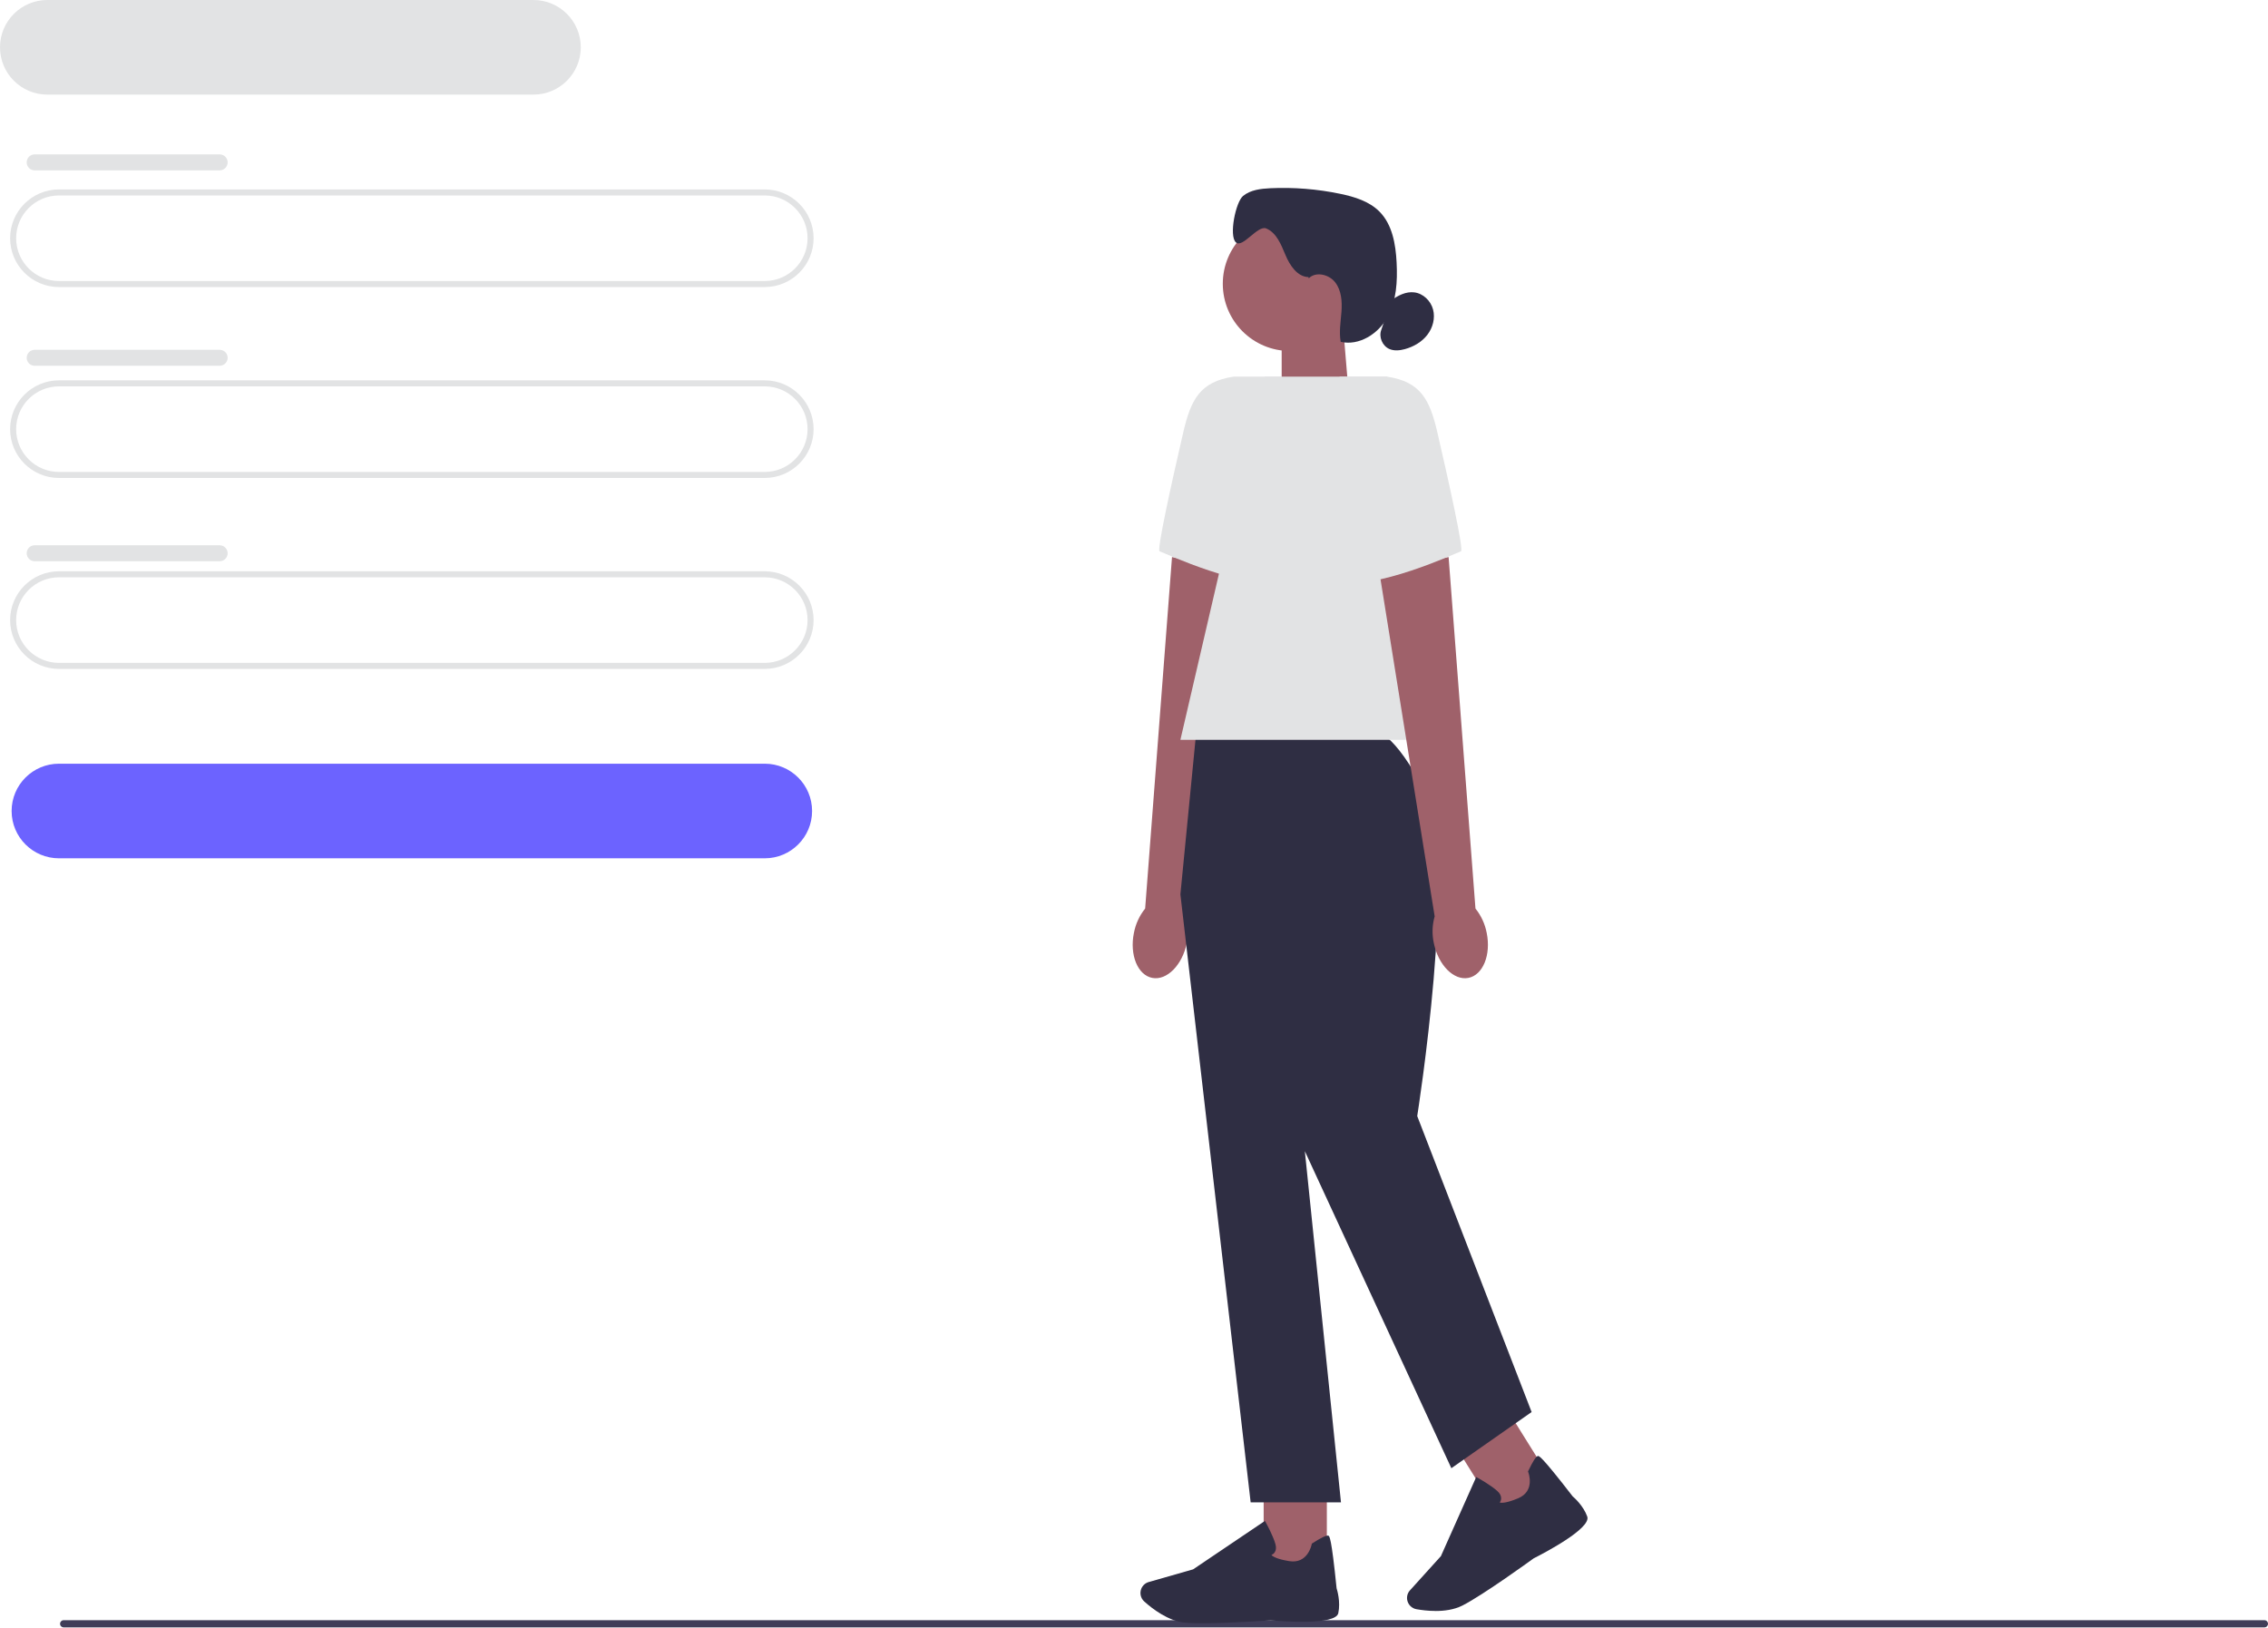
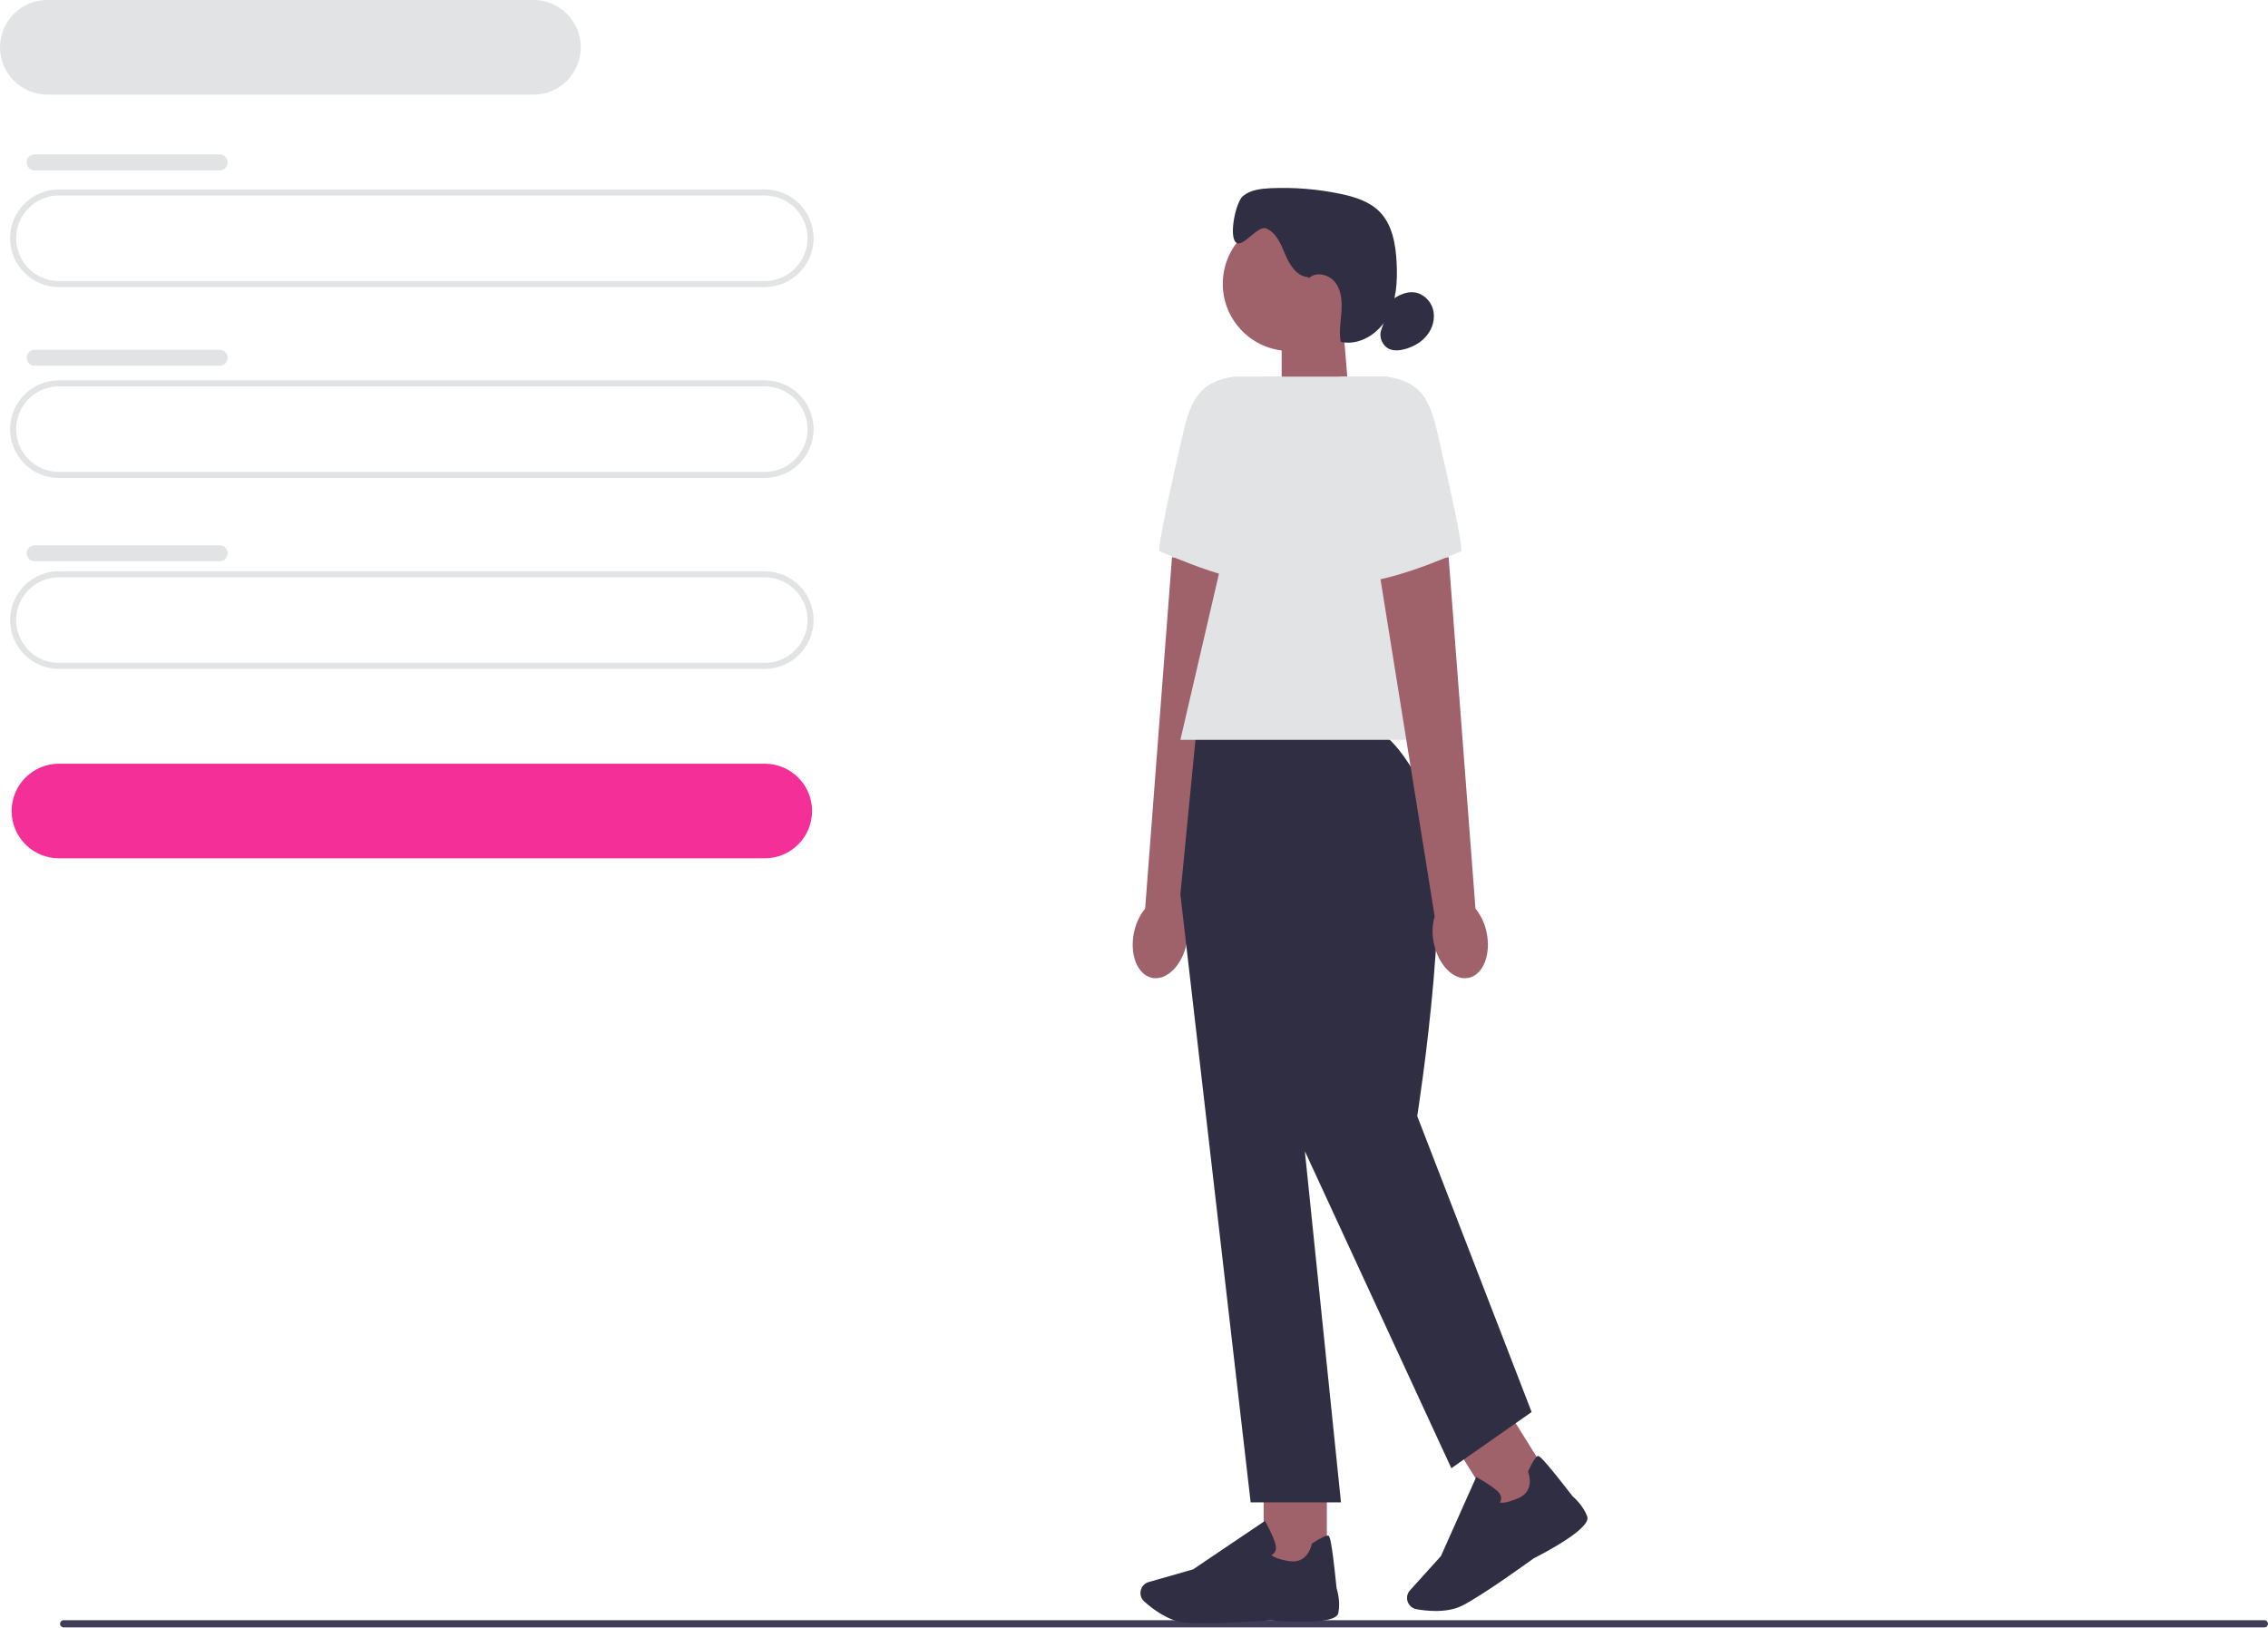
<svg xmlns="http://www.w3.org/2000/svg" width="751.57" height="539.42" viewBox="0 0 751.57 539.42" role="img" artist="Katerina Limpitsouni" source="https://undraw.co/">
  <path d="m19.9,538.23c0,.66.53,1.19,1.19,1.19h729.29c.66,0,1.19-.53,1.19-1.19s-.53-1.19-1.19-1.19H21.09c-.66,0-1.19.53-1.19,1.19Z" fill="#3f3d58" />
  <path d="m253.43,95.15H19.53c-8.92,0-16.18-7.26-16.18-16.18s7.26-16.18,16.18-16.18h233.9c8.92,0,16.18,7.26,16.18,16.18s-7.26,16.18-16.18,16.18ZM19.53,64.79c-7.82,0-14.18,6.36-14.18,14.18s6.36,14.18,14.18,14.18h233.9c7.82,0,14.18-6.36,14.18-14.18s-6.36-14.18-14.18-14.18H19.53Z" fill="#e2e3e4" />
-   <path d="m253.43,284.5H19.53c-8.65,0-15.68-7.03-15.68-15.68s7.03-15.68,15.68-15.68h233.9c8.65,0,15.68,7.03,15.68,15.68s-7.03,15.68-15.68,15.68Z" fill="#6c63ff" />
+   <path d="m253.43,284.5H19.53c-8.65,0-15.68-7.03-15.68-15.68s7.03-15.68,15.68-15.68h233.9c8.65,0,15.68,7.03,15.68,15.68s-7.03,15.68-15.68,15.68Z" fill="#f43098" />
  <path d="m176.78,31.36H15.68C7.03,31.36,0,24.33,0,15.68S7.03,0,15.68,0h161.1c8.65,0,15.68,7.03,15.68,15.68s-7.03,15.68-15.68,15.68Z" fill="#e2e3e4" />
  <path d="m253.43,158.43H19.53c-8.92,0-16.18-7.26-16.18-16.18s7.26-16.18,16.18-16.18h233.9c8.92,0,16.18,7.26,16.18,16.18s-7.26,16.18-16.18,16.18Zm-233.9-30.36c-7.82,0-14.18,6.36-14.18,14.18s6.36,14.18,14.18,14.18h233.9c7.82,0,14.18-6.36,14.18-14.18s-6.36-14.18-14.18-14.18H19.53Z" fill="#e2e3e4" />
  <path d="m253.43,221.72H19.53c-8.92,0-16.18-7.26-16.18-16.18s7.26-16.18,16.18-16.18h233.9c8.92,0,16.18,7.26,16.18,16.18s-7.26,16.18-16.18,16.18Zm-233.9-30.36c-7.82,0-14.18,6.36-14.18,14.18s6.36,14.18,14.18,14.18h233.9c7.82,0,14.18-6.36,14.18-14.18s-6.36-14.18-14.18-14.18H19.53Z" fill="#e2e3e4" />
  <path d="m11.49,51.17h61.3c1.46,0,2.65,1.18,2.65,2.65h0c0,1.46-1.19,2.65-2.65,2.65H11.49c-1.46,0-2.65-1.18-2.65-2.65h0c0-1.46,1.19-2.65,2.65-2.65Z" fill="#e2e3e4" />
  <path d="m11.49,115.95h61.3c1.46,0,2.65,1.18,2.65,2.64h0c0,1.46-1.19,2.65-2.65,2.65H11.49c-1.46,0-2.65-1.18-2.65-2.64h0c0-1.46,1.19-2.65,2.65-2.65Z" fill="#e2e3e4" />
  <path d="m11.49,180.74h61.3c1.46,0,2.65,1.18,2.65,2.65h0c0,1.46-1.19,2.64-2.65,2.64H11.49c-1.46,0-2.65-1.18-2.65-2.65h0c0-1.46,1.19-2.64,2.65-2.64Z" fill="#e2e3e4" />
  <g>
    <polygon points="447.08 132.26 424.72 139.62 424.72 107.43 445.01 107.43 447.08 132.26" fill="#9f616a" />
    <circle cx="427.49" cy="94.06" r="22.28" fill="#9f616a" />
    <path d="m433.61,91.85c-3.73-.11-6.18-3.88-7.63-7.32s-2.94-7.39-6.4-8.81c-2.83-1.16-7.82,6.69-10.05,4.6-2.33-2.18-.06-13.37,2.41-15.38,2.47-2.01,5.85-2.4,9.03-2.55,7.76-.36,15.57.27,23.18,1.86,4.71.98,9.55,2.46,12.95,5.86,4.3,4.32,5.4,10.83,5.71,16.92.32,6.23-.04,12.75-3.07,18.2s-9.37,9.47-15.45,8.08c-.61-3.3.01-6.69.25-10.05.23-3.35-.01-6.97-2.06-9.64-2.04-2.67-6.42-3.73-8.8-1.36" fill="#2f2e43" />
    <path d="m461.02,99.57c2.23-1.63,4.9-3,7.64-2.66,2.96.36,5.47,2.8,6.23,5.69s-.09,6.07-1.93,8.43c-1.83,2.36-4.56,3.92-7.44,4.7-1.67.45-3.5.64-5.09-.04-2.34-1.01-3.61-4-2.69-6.38" fill="#2f2e43" />
    <g>
-       <path id="uuid-00bc58e7-734f-4d7c-a085-03c0cd267642-37" d="m375.76,309.2c-1.49,7.32,1.24,14.01,6.08,14.94s9.97-4.26,11.45-11.58c.63-2.92.53-5.94-.29-8.82l18.43-114.75-23.05-4.34-8.9,116.5c-1.89,2.36-3.16,5.12-3.72,8.06h0Z" fill="#9f616a" />
+       <path id="uuid-00bc58e7-734f-4d7c-a085-03c0cd267642-67" d="m375.76,309.2c-1.49,7.32,1.24,14.01,6.08,14.94s9.97-4.26,11.45-11.58c.63-2.92.53-5.94-.29-8.82l18.43-114.75-23.05-4.34-8.9,116.5c-1.89,2.36-3.16,5.12-3.72,8.06h0Z" fill="#9f616a" />
      <path d="m424.48,124.85h-15.73c-11.12,1.69-14.14,7.62-16.67,18.58-3.86,16.72-8.79,38.98-7.81,39.31,1.57.52,28.35,13.12,42,10.24l-1.79-68.13h0Z" fill="#e2e3e4" />
    </g>
    <rect x="418.75" y="490.36" width="20.94" height="29.71" fill="#9f616a" />
    <path d="m398.36,538.05c-2.2,0-4.16-.05-5.64-.19-5.56-.51-10.87-4.62-13.54-7.02-1.2-1.08-1.58-2.8-.96-4.28h0c.45-1.06,1.34-1.86,2.45-2.17l14.7-4.2,23.8-16.06.27.48c.1.18,2.44,4.39,3.22,7.23.3,1.08.22,1.98-.23,2.68-.31.48-.75.76-1.1.92.43.45,1.78,1.37,5.94,2.03,6.07.96,7.35-5.33,7.4-5.59l.04-.21.18-.12c2.89-1.86,4.67-2.71,5.28-2.53.38.11,1.02.31,2.75,17.44.17.54,1.38,4.48.56,8.25-.89,4.1-18.81,2.69-22.4,2.37-.1.01-13.52.97-22.71.97h0Z" fill="#2f2e43" />
    <rect x="487.82" y="470.31" width="20.94" height="29.71" transform="translate(-181.25 337.18) rotate(-31.95)" fill="#9f616a" />
    <path d="m475.72,533.98c-2.46,0-4.72-.3-6.33-.58-1.58-.28-2.82-1.54-3.08-3.12h0c-.18-1.14.15-2.29.93-3.14l10.25-11.34,11.7-26.22.48.26c.18.1,4.39,2.43,6.56,4.43.83.76,1.24,1.57,1.22,2.4-.01.58-.23,1.04-.45,1.37.6.16,2.23.22,6.11-1.42,5.66-2.39,3.42-8.41,3.32-8.66l-.08-.2.09-.19c1.47-3.11,2.52-4.77,3.14-4.94.39-.11,1.03-.28,11.56,13.35.43.36,3.54,3.07,4.84,6.7,1.41,3.95-14.54,12.24-17.75,13.86-.1.08-16.79,12.21-23.65,15.66-2.72,1.37-5.94,1.79-8.87,1.79h0Z" fill="#2f2e43" />
    <path d="m455.11,241.91h-58.63l-5.32,54.54,23.28,201.52h29.93l-11.97-116.39,48.55,105.08,26.6-18.62-37.91-98.1s13.54-85.46,2.9-106.75c-10.64-21.28-17.43-21.28-17.43-21.28h0Z" fill="#2f2e43" />
    <polygon points="484.28 245.23 391.16 245.23 419.1 124.85 459.67 124.85 484.28 245.23" fill="#e2e3e4" />
-     <path id="uuid-ece83039-1aa0-468e-a846-e0cb6ecd6032-38" d="m492.66,309.2c1.49,7.32-1.24,14.01-6.08,14.94s-9.97-4.26-11.45-11.58c-.63-2.92-.53-5.94.29-8.82l-18.43-114.75,23.05-4.34,8.9,116.5c1.89,2.36,3.16,5.12,3.72,8.06h0Z" fill="#9f616a" />
+     <path id="uuid-ece83039-1aa0-468e-a846-e0cb6ecd6032-68" d="m492.66,309.2c1.49,7.32-1.24,14.01-6.08,14.94s-9.97-4.26-11.45-11.58c-.63-2.92-.53-5.94.29-8.82l-18.43-114.75,23.05-4.34,8.9,116.5c1.89,2.36,3.16,5.12,3.72,8.06h0Z" fill="#9f616a" />
    <path d="m443.94,124.85h15.73c11.12,1.69,14.14,7.62,16.67,18.58,3.86,16.72,8.79,38.98,7.81,39.31-1.57.52-28.35,13.12-42,10.24l1.79-68.13h0Z" fill="#e2e3e4" />
  </g>
</svg>
